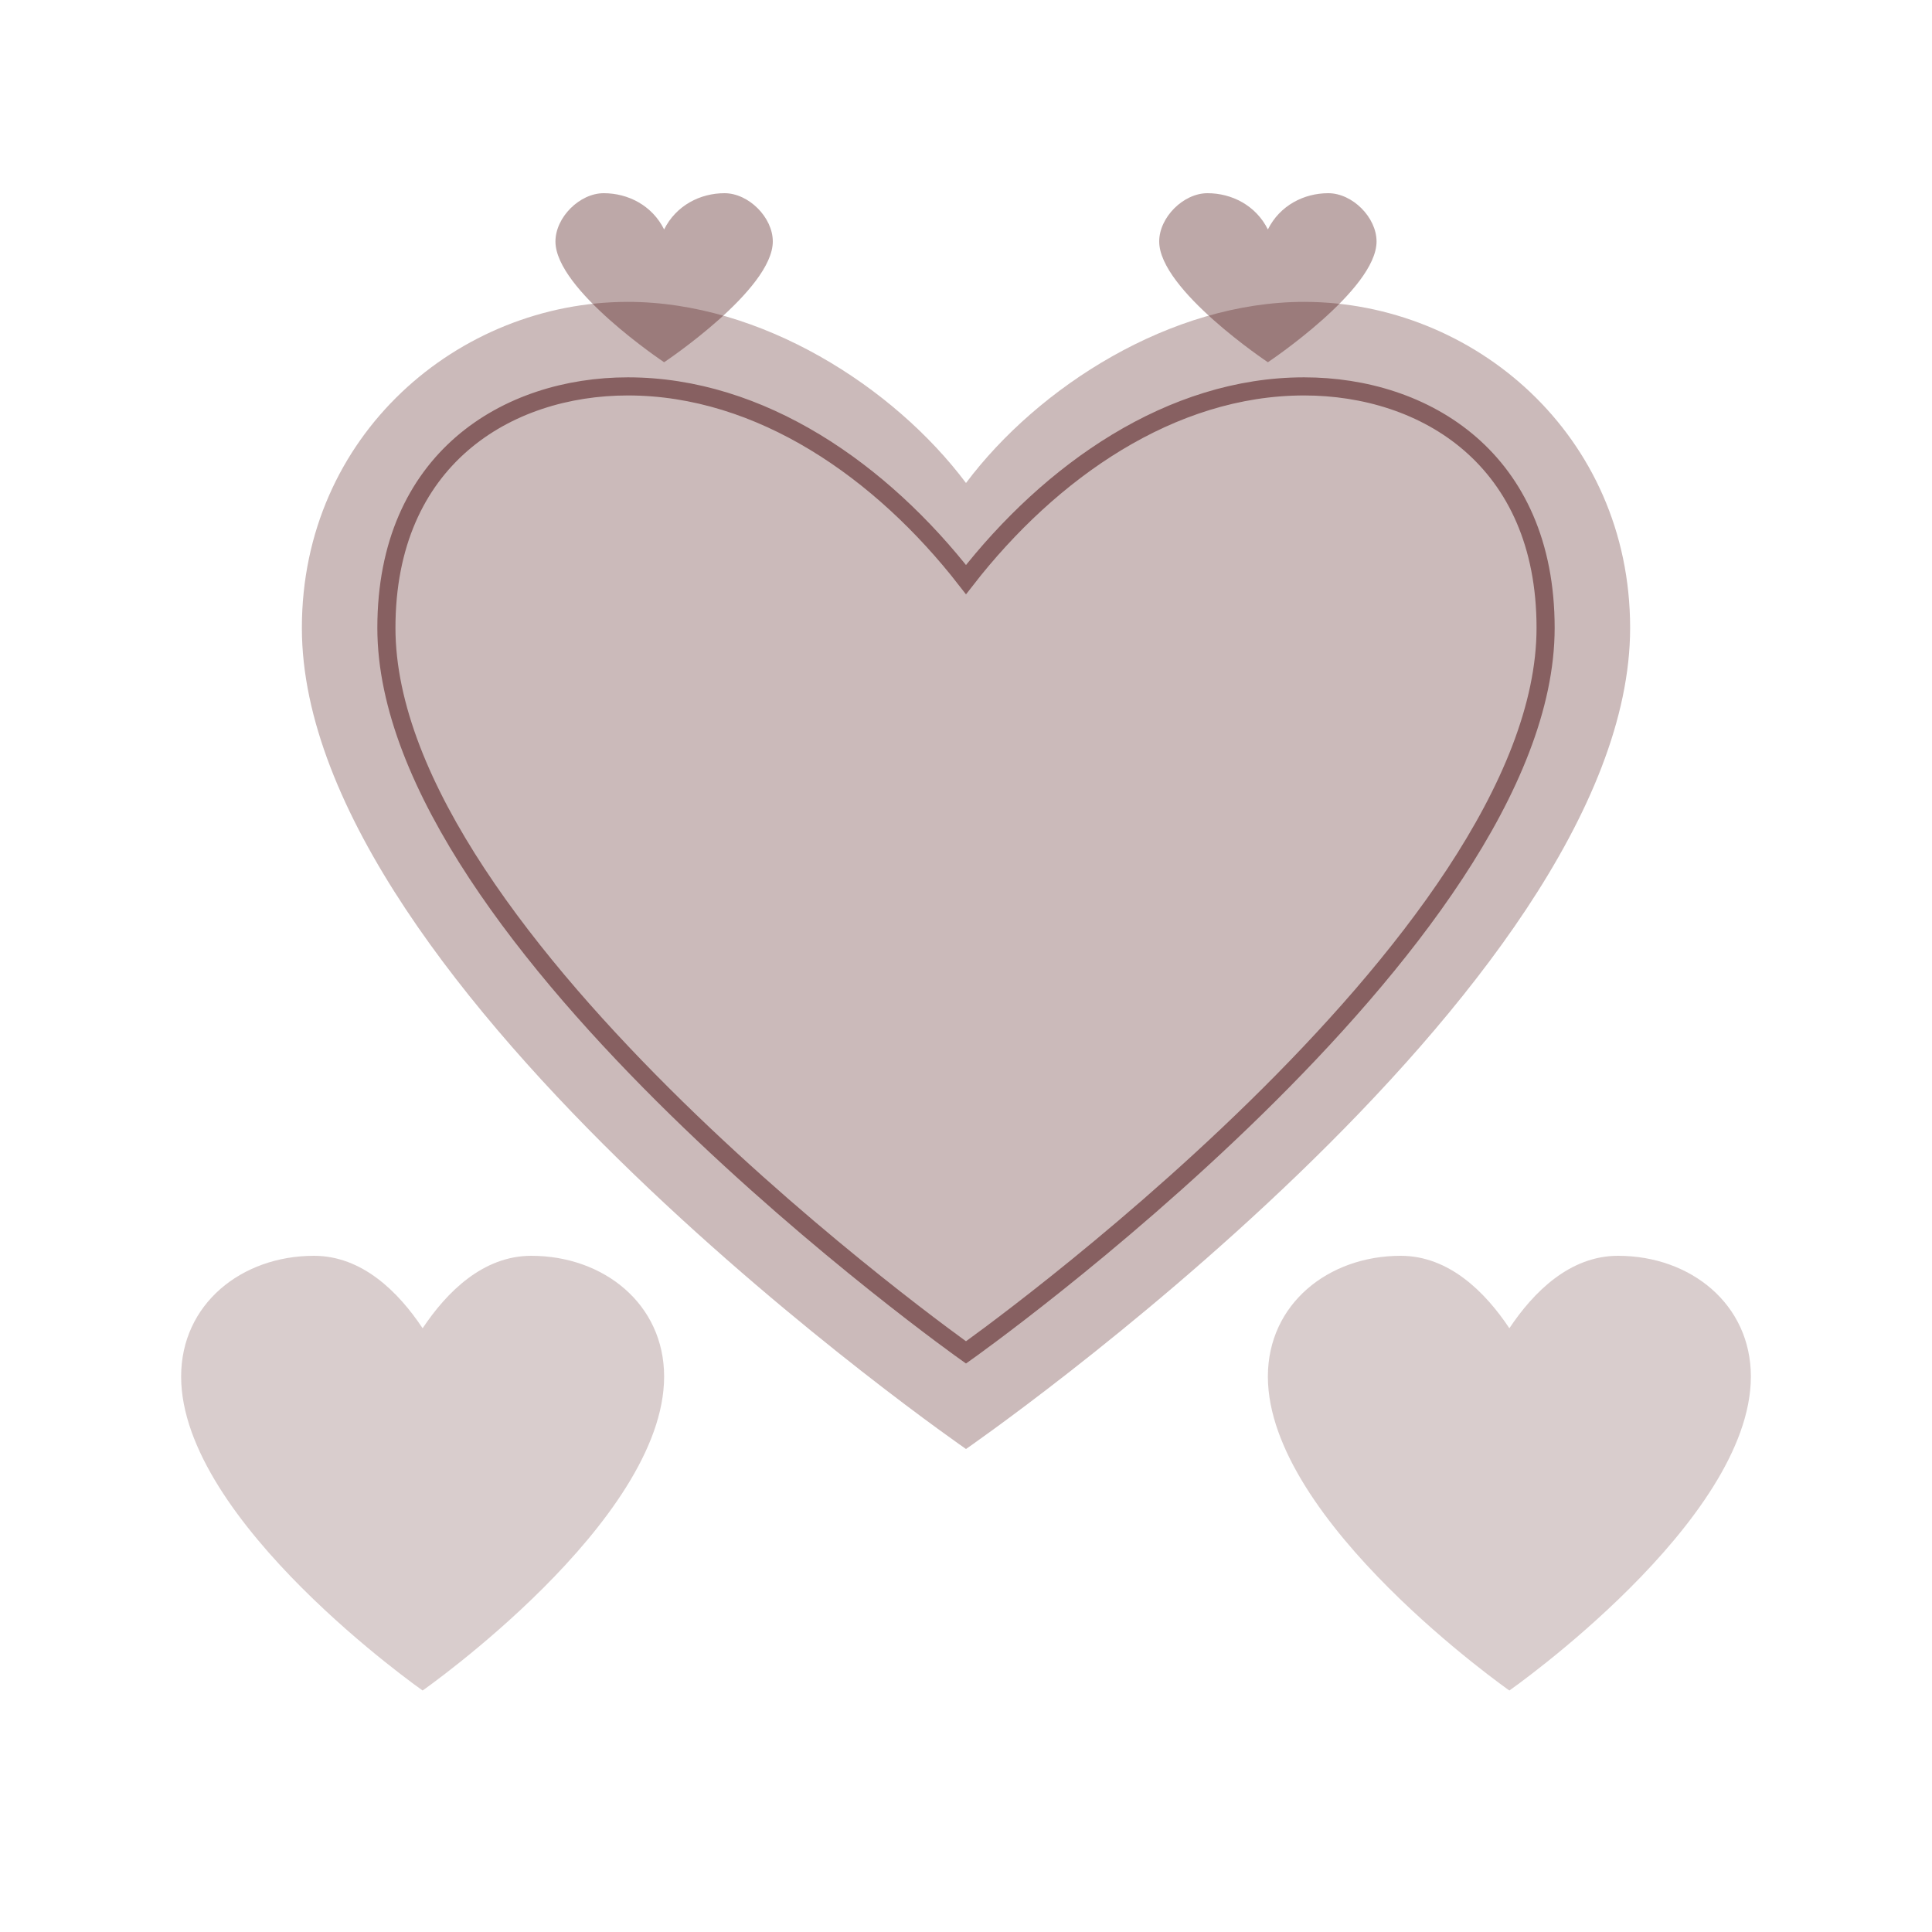
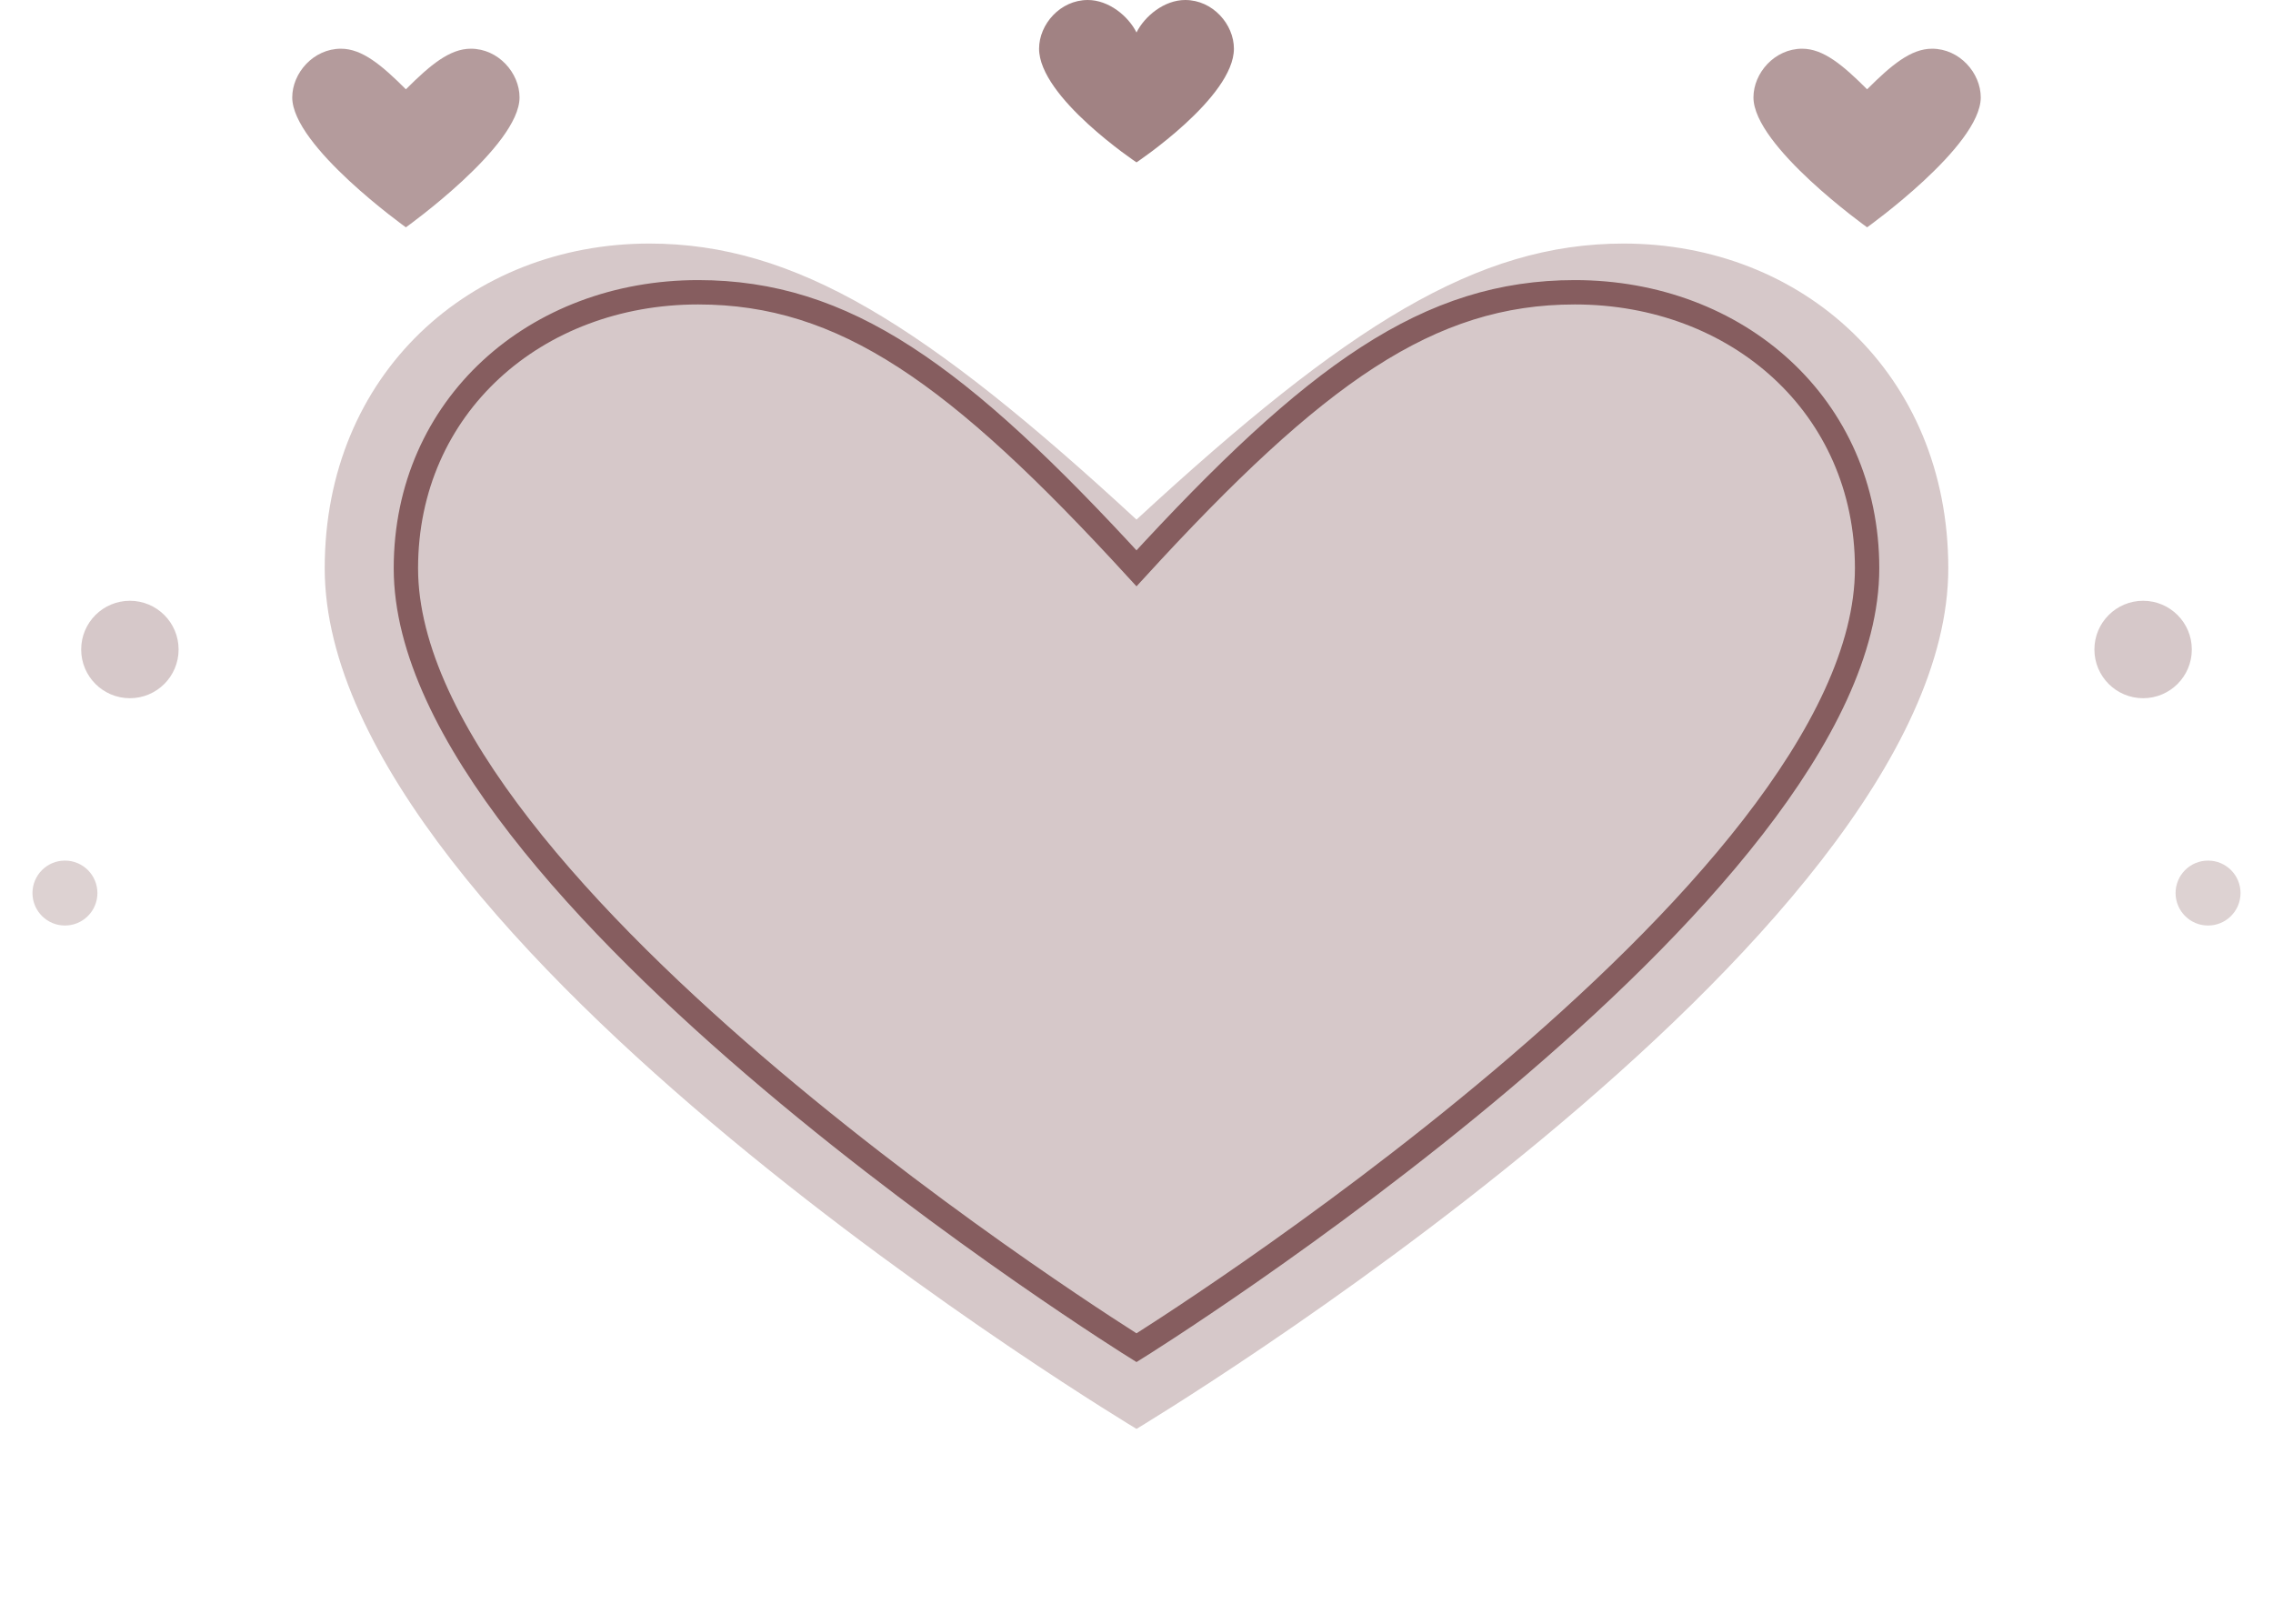
- <svg xmlns="http://www.w3.org/2000/svg" viewBox="0 0 160 160" fill="none" overflow="visible">
-   <path d="M80 120 C80 120 25 82 25 52 C25 36 38 25 52 25 C63 25 74 32 80 40 C86 32 97 25 108 25 C122 25 135 36 135 52 C135 82 80 120 80 120Z" fill="#430607" opacity="0.28" />
-   <path d="M80 112 C80 112 32 78 32 52 C32 38 42 32 52 32 C63 32 73 39 80 48 C87 39 97 32 108 32 C118 32 128 38 128 52 C128 78 80 112 80 112Z" stroke="#430607" stroke-width="1.5" fill="none" opacity="0.50" />
-   <path d="M35 140 C35 140 15 126 15 114 C15 108 20 104 26 104 C30 104 33 107 35 110 C37 107 40 104 44 104 C50 104 55 108 55 114 C55 126 35 140 35 140Z" fill="#430607" opacity="0.20" />
-   <path d="M125 140 C125 140 105 126 105 114 C105 108 110 104 116 104 C120 104 123 107 125 110 C127 107 130 104 134 104 C140 104 145 108 145 114 C145 126 125 140 125 140Z" fill="#430607" opacity="0.20" />
-   <path d="M55 30 C55 30 46 24 46 20 C46 18 48 16 50 16 C52 16 54 17 55 19 C56 17 58 16 60 16 C62 16 64 18 64 20 C64 24 55 30 55 30Z" fill="#430607" opacity="0.35" />
-   <path d="M105 30 C105 30 96 24 96 20 C96 18 98 16 100 16 C102 16 104 17 105 19 C106 17 108 16 110 16 C112 16 114 18 114 20 C114 24 105 30 105 30Z" fill="#430607" opacity="0.35" />
+ <svg xmlns="http://www.w3.org/2000/svg" viewBox="0 0 140 100" fill="none" overflow="visible">
+   <path d="M70 88 C70 88 20 58 20 35 C20 23 29 15 40 15 C49 15 57 20 70 32 C83 20 91 15 100 15 C111 15 120 23 120 35 C120 58 70 88 70 88Z" fill="#430607" opacity="0.22" />
+   <path d="M70 83 C70 83 25 55 25 35 C25 25 33 18 43 18 C52 18 59 23 70 35 C81 23 88 18 97 18 C107 18 115 25 115 35 C115 55 70 83 70 83Z" stroke="#430607" stroke-width="1.5" fill="none" opacity="0.55" />
+   <path d="M25 14 C25 14 18 9 18 6 C18 4.5 19.3 3 21 3 C22.3 3 23.5 4 25 5.5 C26.5 4 27.7 3 29 3 C30.7 3 32 4.5 32 6 C32 9 25 14 25 14Z" fill="#430607" opacity="0.40" />
+   <path d="M115 14 C115 14 108 9 108 6 C108 4.5 109.3 3 111 3 C112.3 3 113.5 4 115 5.5 C116.5 4 117.7 3 119 3 C120.7 3 122 4.5 122 6 C122 9 115 14 115 14Z" fill="#430607" opacity="0.40" />
+   <path d="M70 10 C70 10 64 6 64 3 C64 1.5 65.3 0 67 0 C68.3 0 69.5 1 70 2 C70.5 1 71.7 0 73 0 C74.7 0 76 1.5 76 3 C76 6 70 10 70 10Z" fill="#430607" opacity="0.50" />
+   <circle cx="8" cy="40" r="3" fill="#430607" opacity="0.22" />
+   <circle cx="132" cy="40" r="3" fill="#430607" opacity="0.22" />
+   <circle cx="4" cy="55" r="2" fill="#430607" opacity="0.18" />
+   <circle cx="136" cy="55" r="2" fill="#430607" opacity="0.18" />
</svg>
